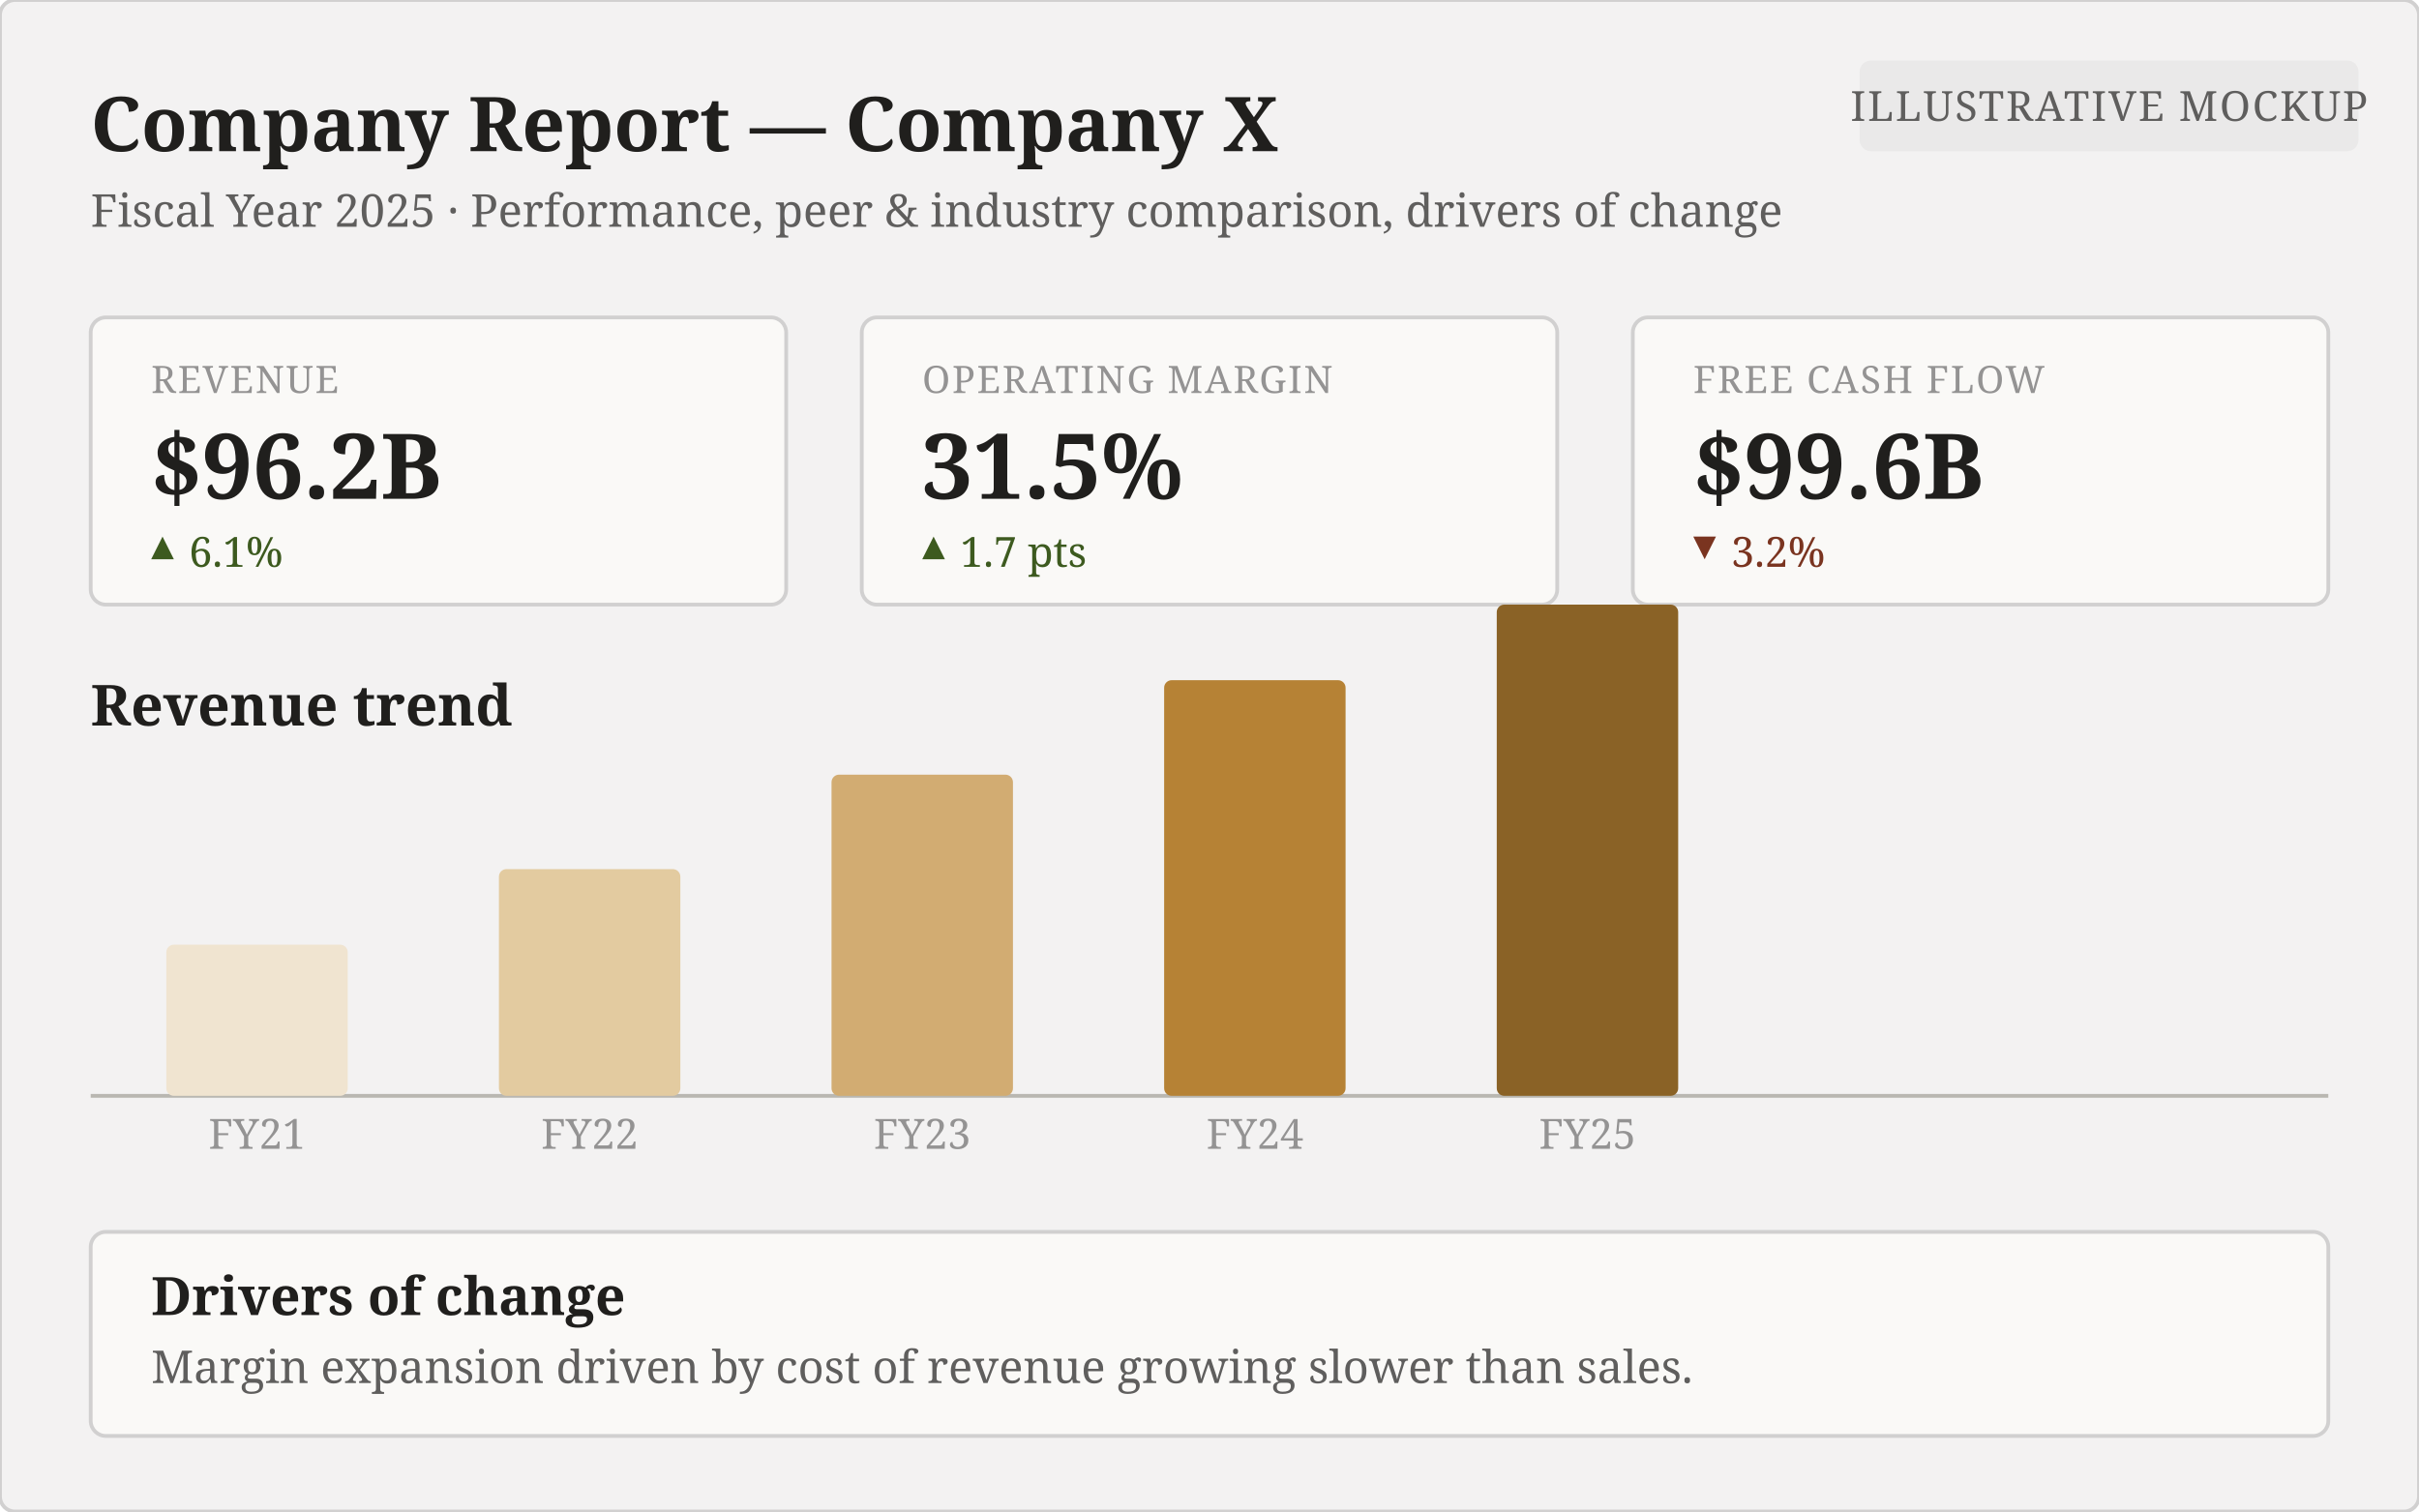
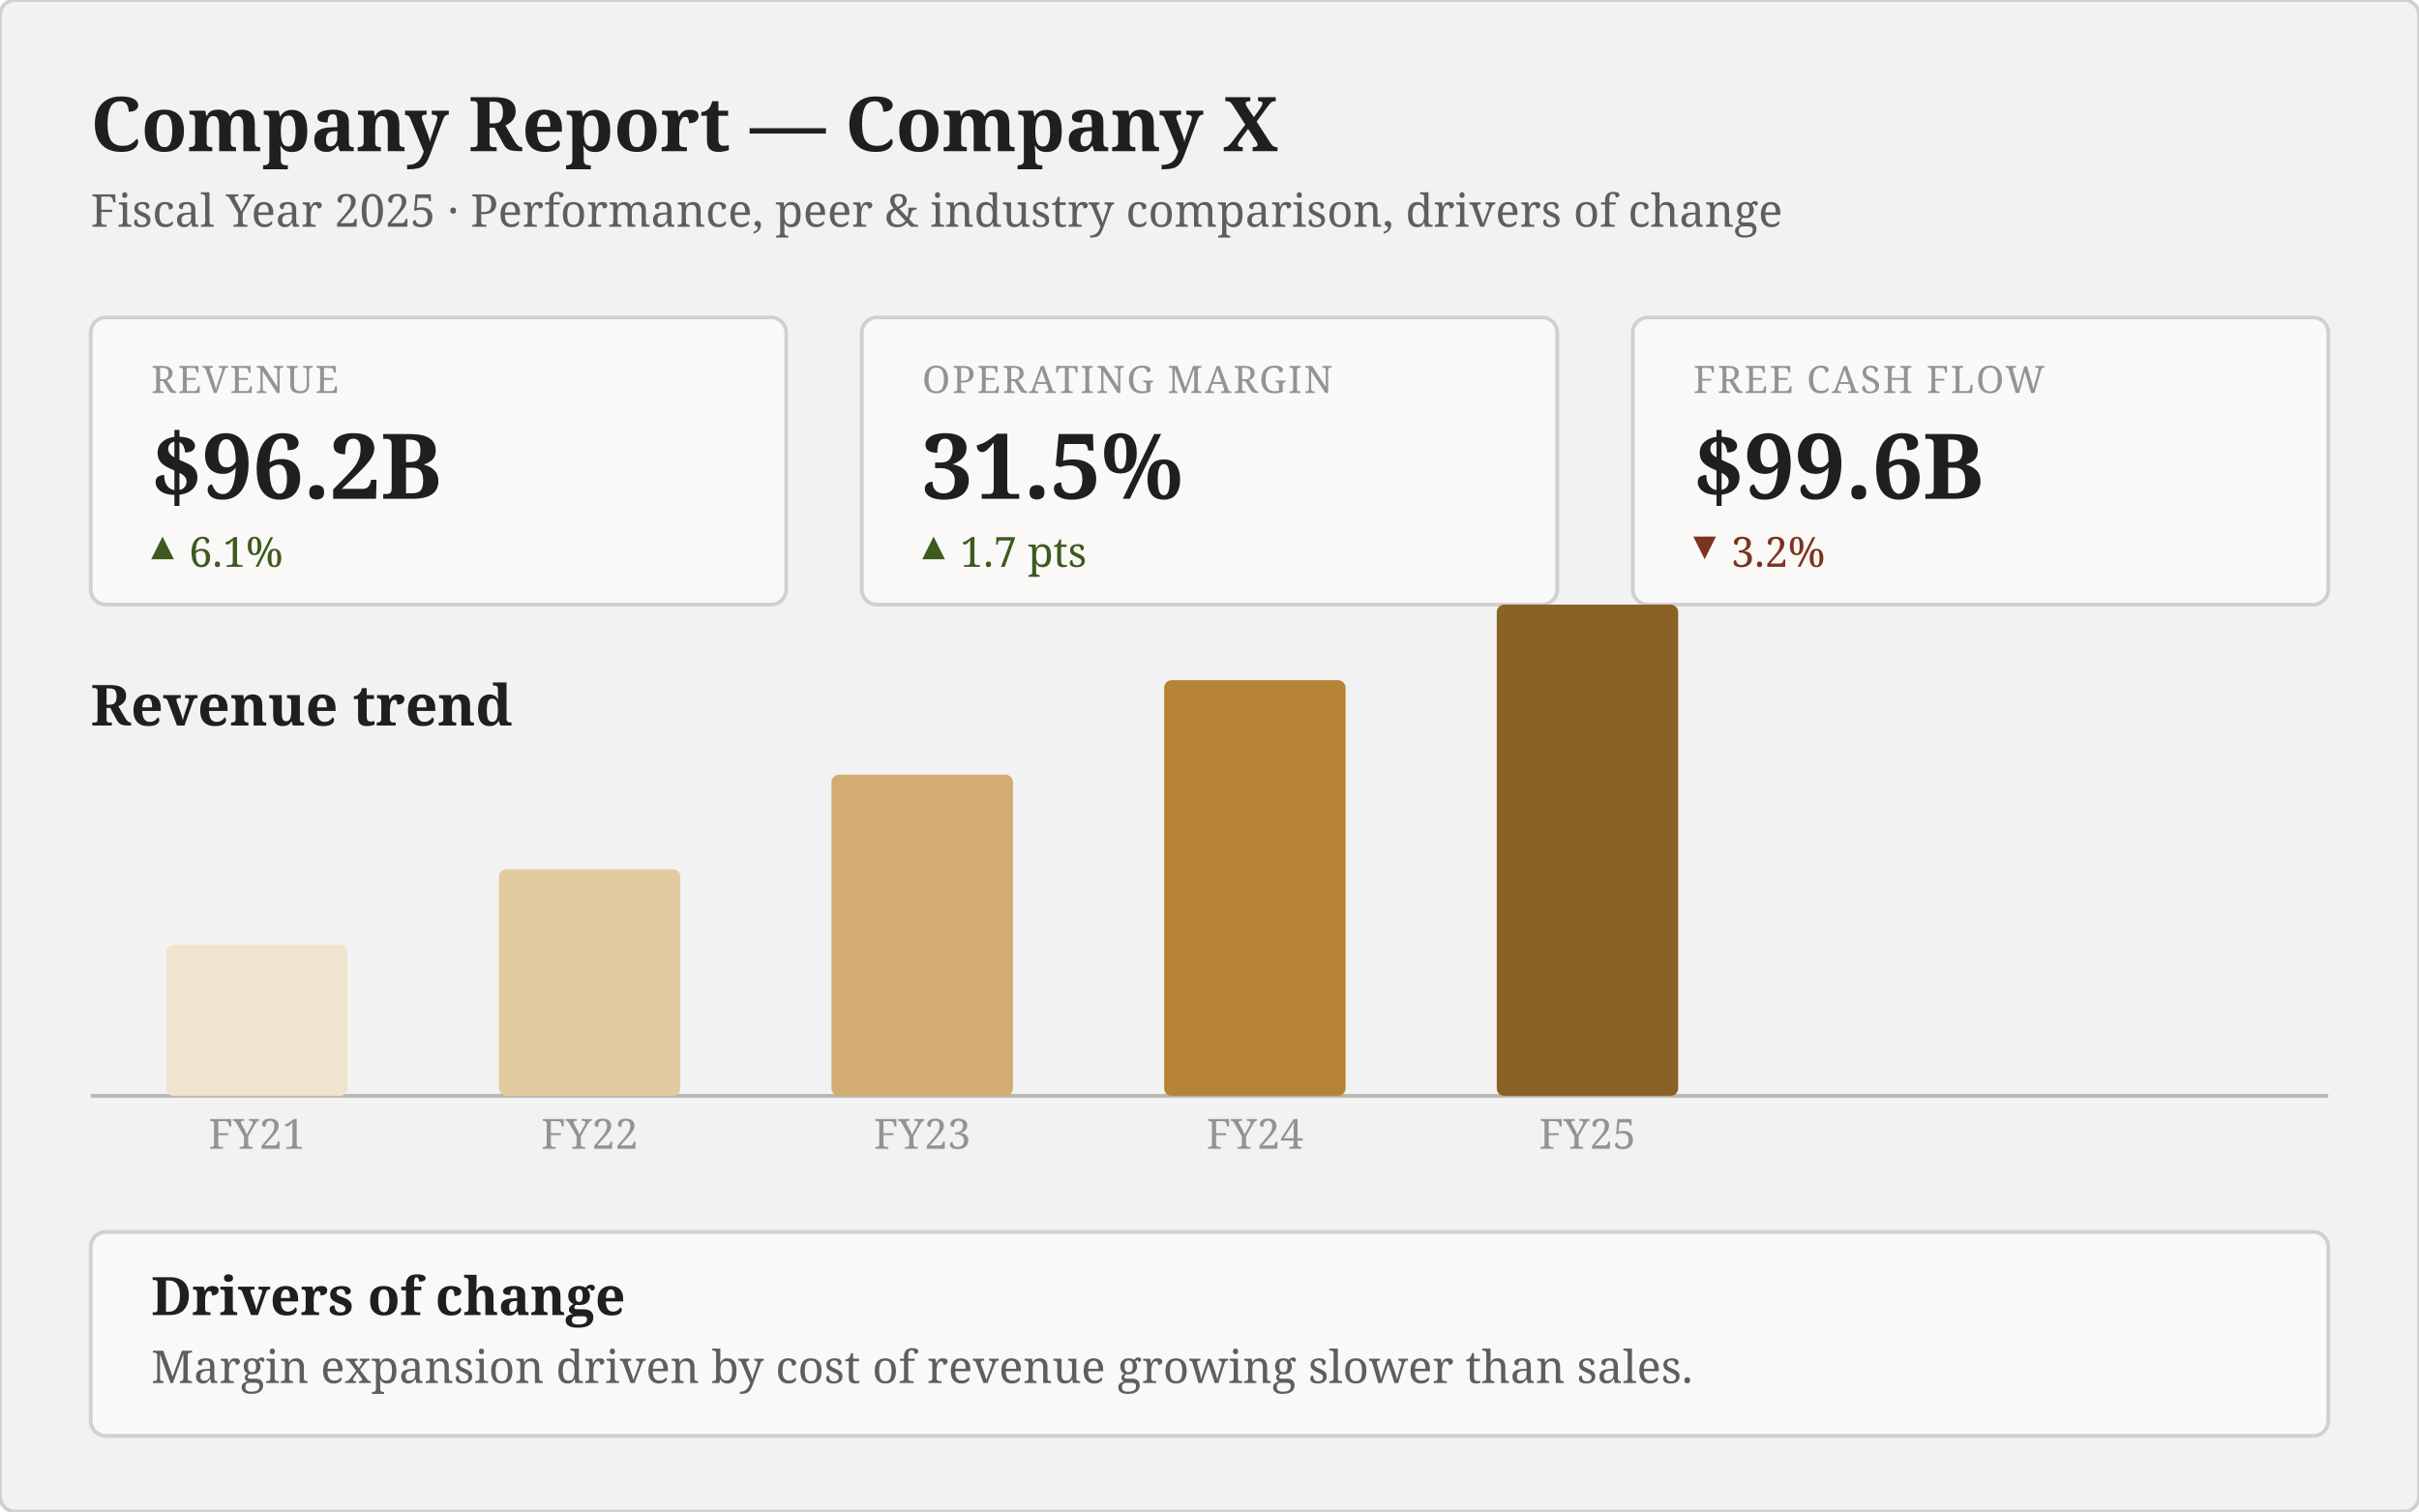
<svg xmlns="http://www.w3.org/2000/svg" viewBox="0 0 640 400" font-family="Lora, serif">
  <rect x="0" y="0" width="640" height="400" rx="4" fill="#F3F2F2" stroke="#D1D0D0" stroke-width="1" />
-   <rect x="492" y="16" width="132" height="24" rx="3" fill="#EAE9E9" />
-   <text x="558" y="32" text-anchor="middle" font-size="11" letter-spacing="0.5" fill="#5F5E5D">ILLUSTRATIVE MOCKUP</text>
  <text x="24" y="40" font-family="'Cormorant Garamond', serif" font-size="20" font-weight="600" fill="#201F1D">Company Report — Company X</text>
  <text x="24" y="60" font-size="12" fill="#5F5E5D">Fiscal Year 2025 · Performance, peer &amp; industry comparison, drivers of change</text>
  <rect x="24" y="84" width="184" height="76" rx="4" fill="#FAF9F7" stroke="#D1D0D0" stroke-width="1" />
  <text x="40" y="104" font-size="10" letter-spacing="0.5" fill="#949393">REVENUE</text>
  <text x="40" y="132" font-family="'Cormorant Garamond', serif" font-size="24" font-weight="600" fill="#201F1D">$96.2B</text>
  <polygon points="43,142 40,148 46,148" fill="#3D5A1F" />
  <text x="50" y="150" font-size="11" fill="#3D5A1F">6.1%</text>
  <rect x="228" y="84" width="184" height="76" rx="4" fill="#FAF9F7" stroke="#D1D0D0" stroke-width="1" />
  <text x="244" y="104" font-size="10" letter-spacing="0.5" fill="#949393">OPERATING MARGIN</text>
  <text x="244" y="132" font-family="'Cormorant Garamond', serif" font-size="24" font-weight="600" fill="#201F1D">31.5%</text>
  <polygon points="247,142 244,148 250,148" fill="#3D5A1F" />
  <text x="254" y="150" font-size="11" fill="#3D5A1F">1.7 pts</text>
  <rect x="432" y="84" width="184" height="76" rx="4" fill="#FAF9F7" stroke="#D1D0D0" stroke-width="1" />
  <text x="448" y="104" font-size="10" letter-spacing="0.5" fill="#949393">FREE CASH FLOW</text>
  <text x="448" y="132" font-family="'Cormorant Garamond', serif" font-size="24" font-weight="600" fill="#201F1D">$99.6B</text>
  <polygon points="448,142 454,142 451,148" fill="#7A3420" />
  <text x="458" y="150" font-size="11" fill="#7A3420">3.2%</text>
  <text x="24" y="192" font-family="'Cormorant Garamond', serif" font-size="15" font-weight="600" fill="#201F1D">Revenue trend</text>
  <g>
    <line x1="24" y1="290" x2="616" y2="290" stroke="#B9B7B1" stroke-width="1" />
    <rect x="44" y="250" width="48" height="40" rx="2" fill="#F0E4D0" />
    <rect x="132" y="230" width="48" height="60" rx="2" fill="#E3CBA0" />
    <rect x="220" y="205" width="48" height="85" rx="2" fill="#D2AC72" />
    <rect x="308" y="180" width="48" height="110" rx="2" fill="#B68235" />
    <rect x="396" y="160" width="48" height="130" rx="2" fill="#8A6226" />
    <text x="68" y="304" text-anchor="middle" font-size="11" fill="#949393">FY21</text>
    <text x="156" y="304" text-anchor="middle" font-size="11" fill="#949393">FY22</text>
    <text x="244" y="304" text-anchor="middle" font-size="11" fill="#949393">FY23</text>
    <text x="332" y="304" text-anchor="middle" font-size="11" fill="#949393">FY24</text>
    <text x="420" y="304" text-anchor="middle" font-size="11" fill="#949393">FY25</text>
  </g>
  <rect x="24" y="326" width="592" height="54" rx="4" fill="#FAF9F7" stroke="#D1D0D0" stroke-width="1" />
  <text x="40" y="348" font-family="'Cormorant Garamond', serif" font-size="14" font-weight="600" fill="#201F1D">Drivers of change</text>
  <text x="40" y="366" font-size="12" fill="#5F5E5D">Margin expansion driven by cost of revenue growing slower than sales.</text>
</svg>
